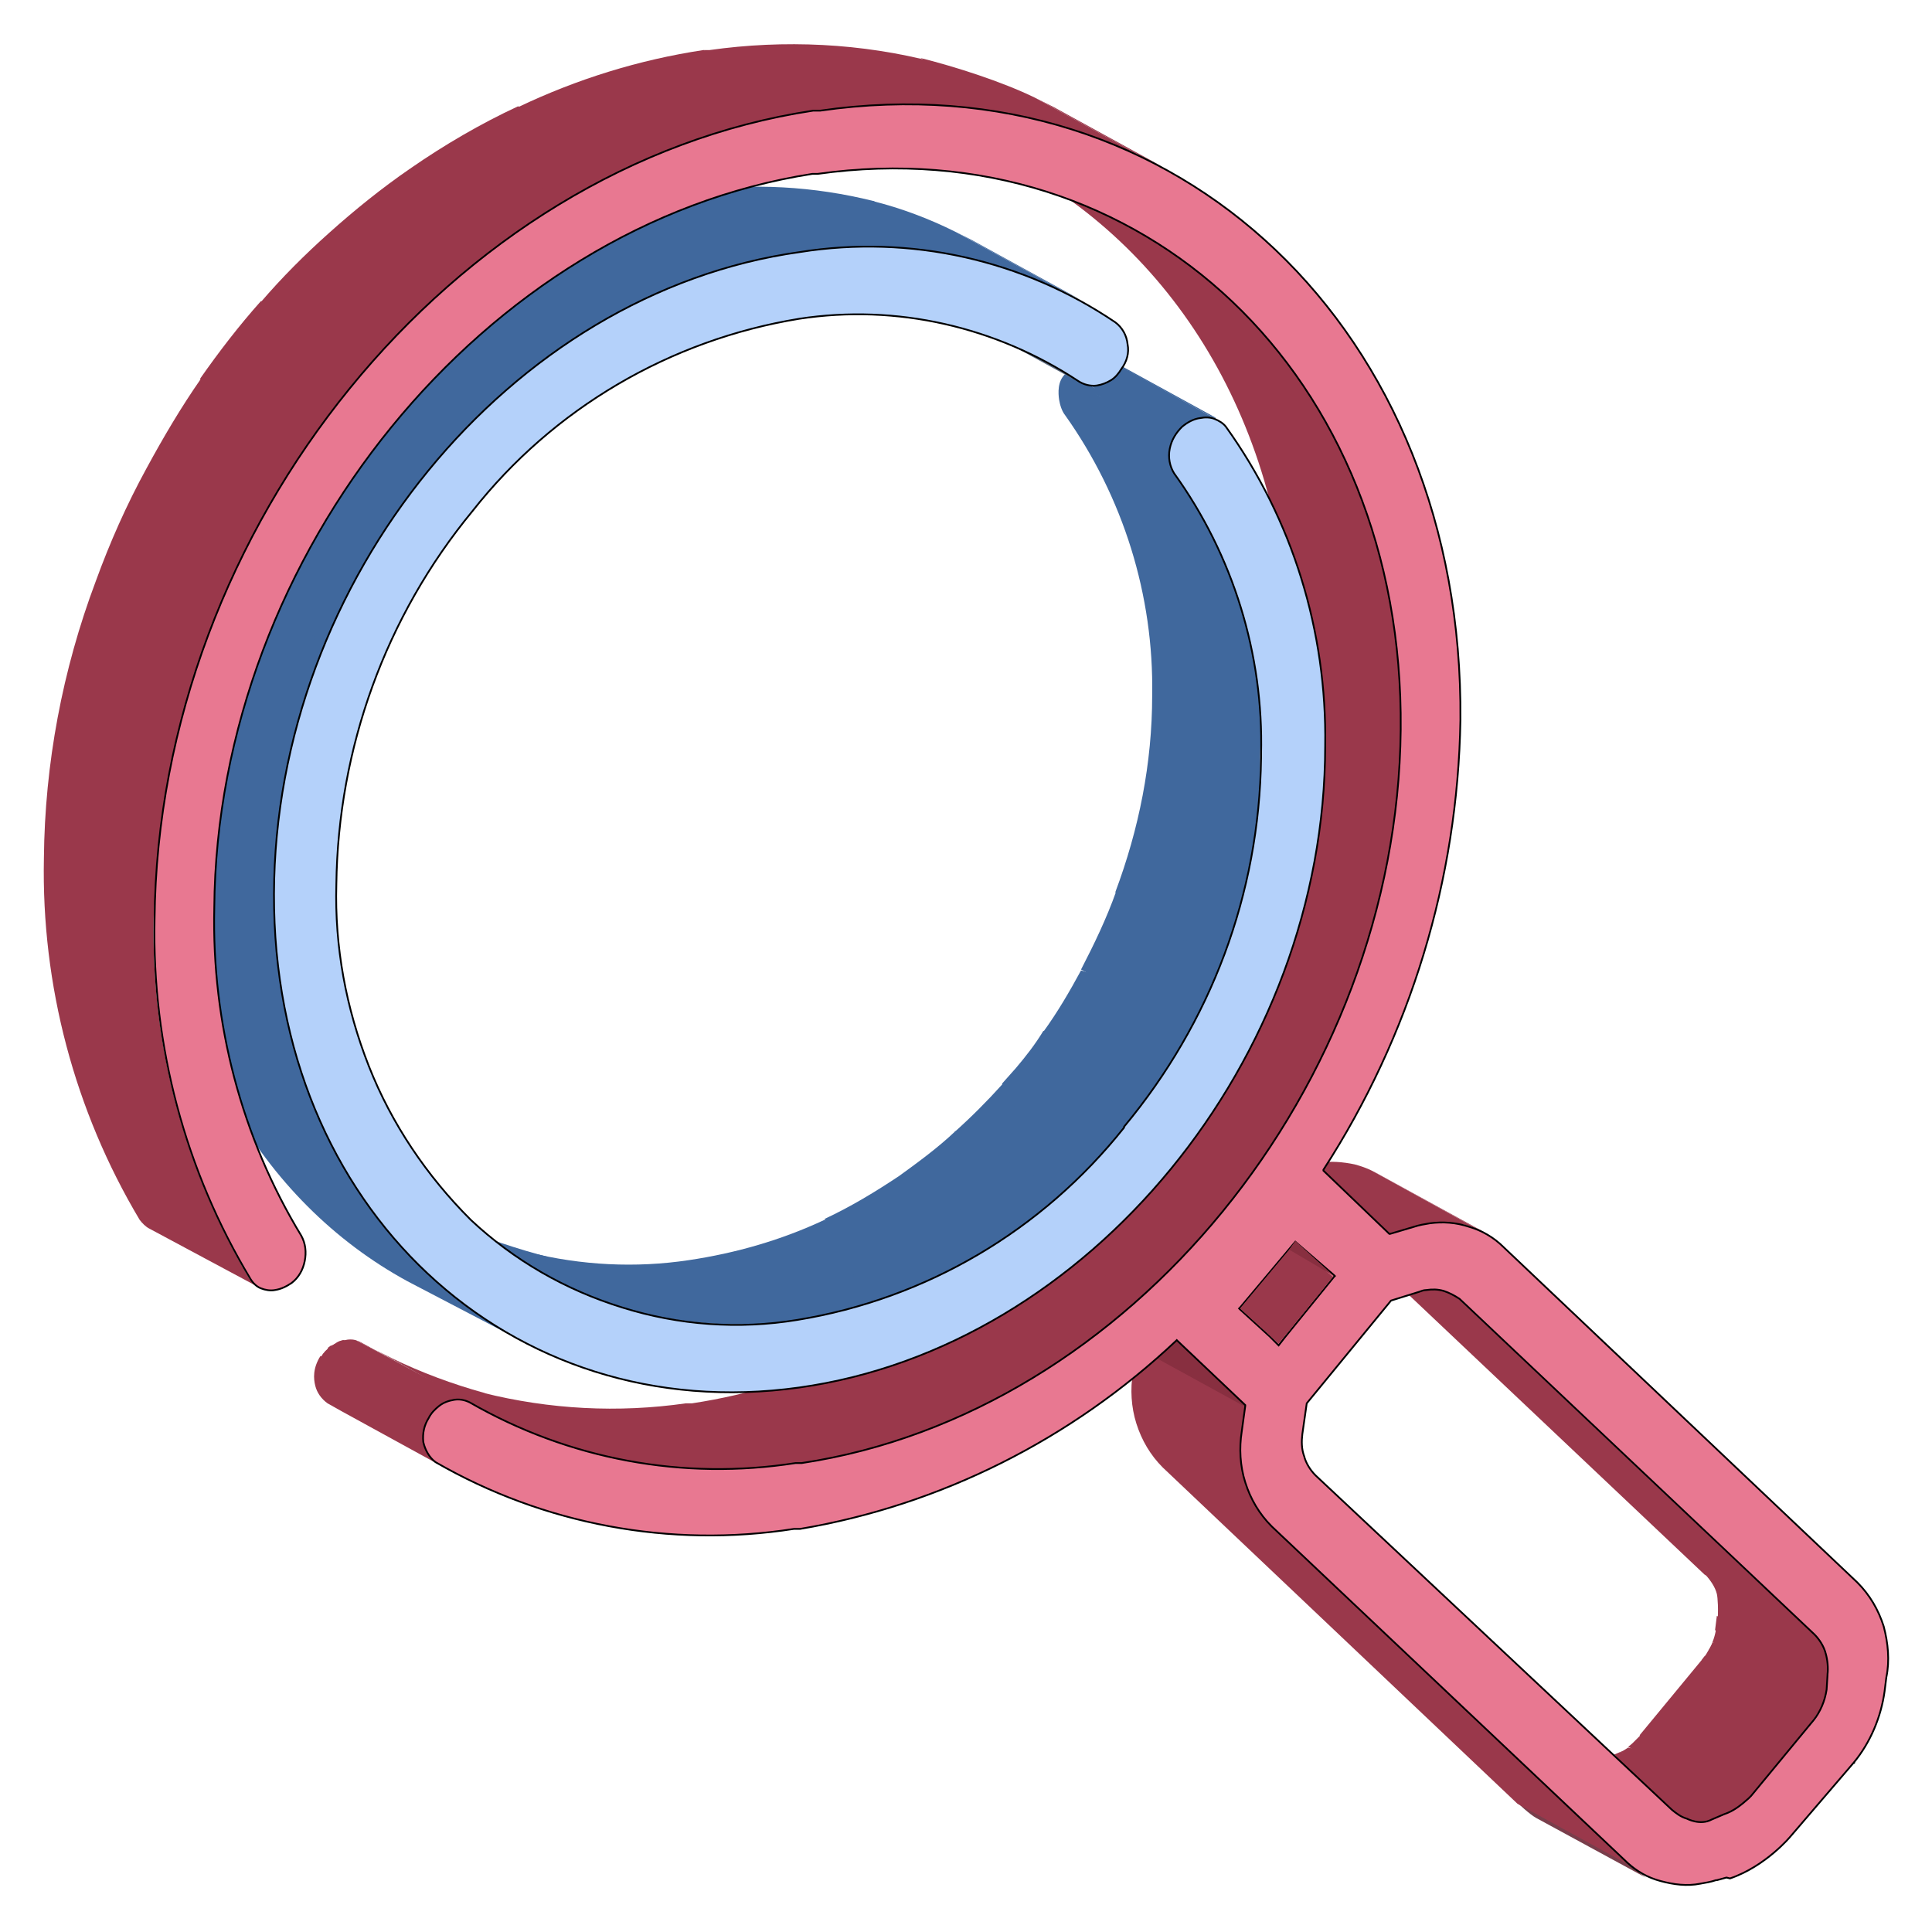
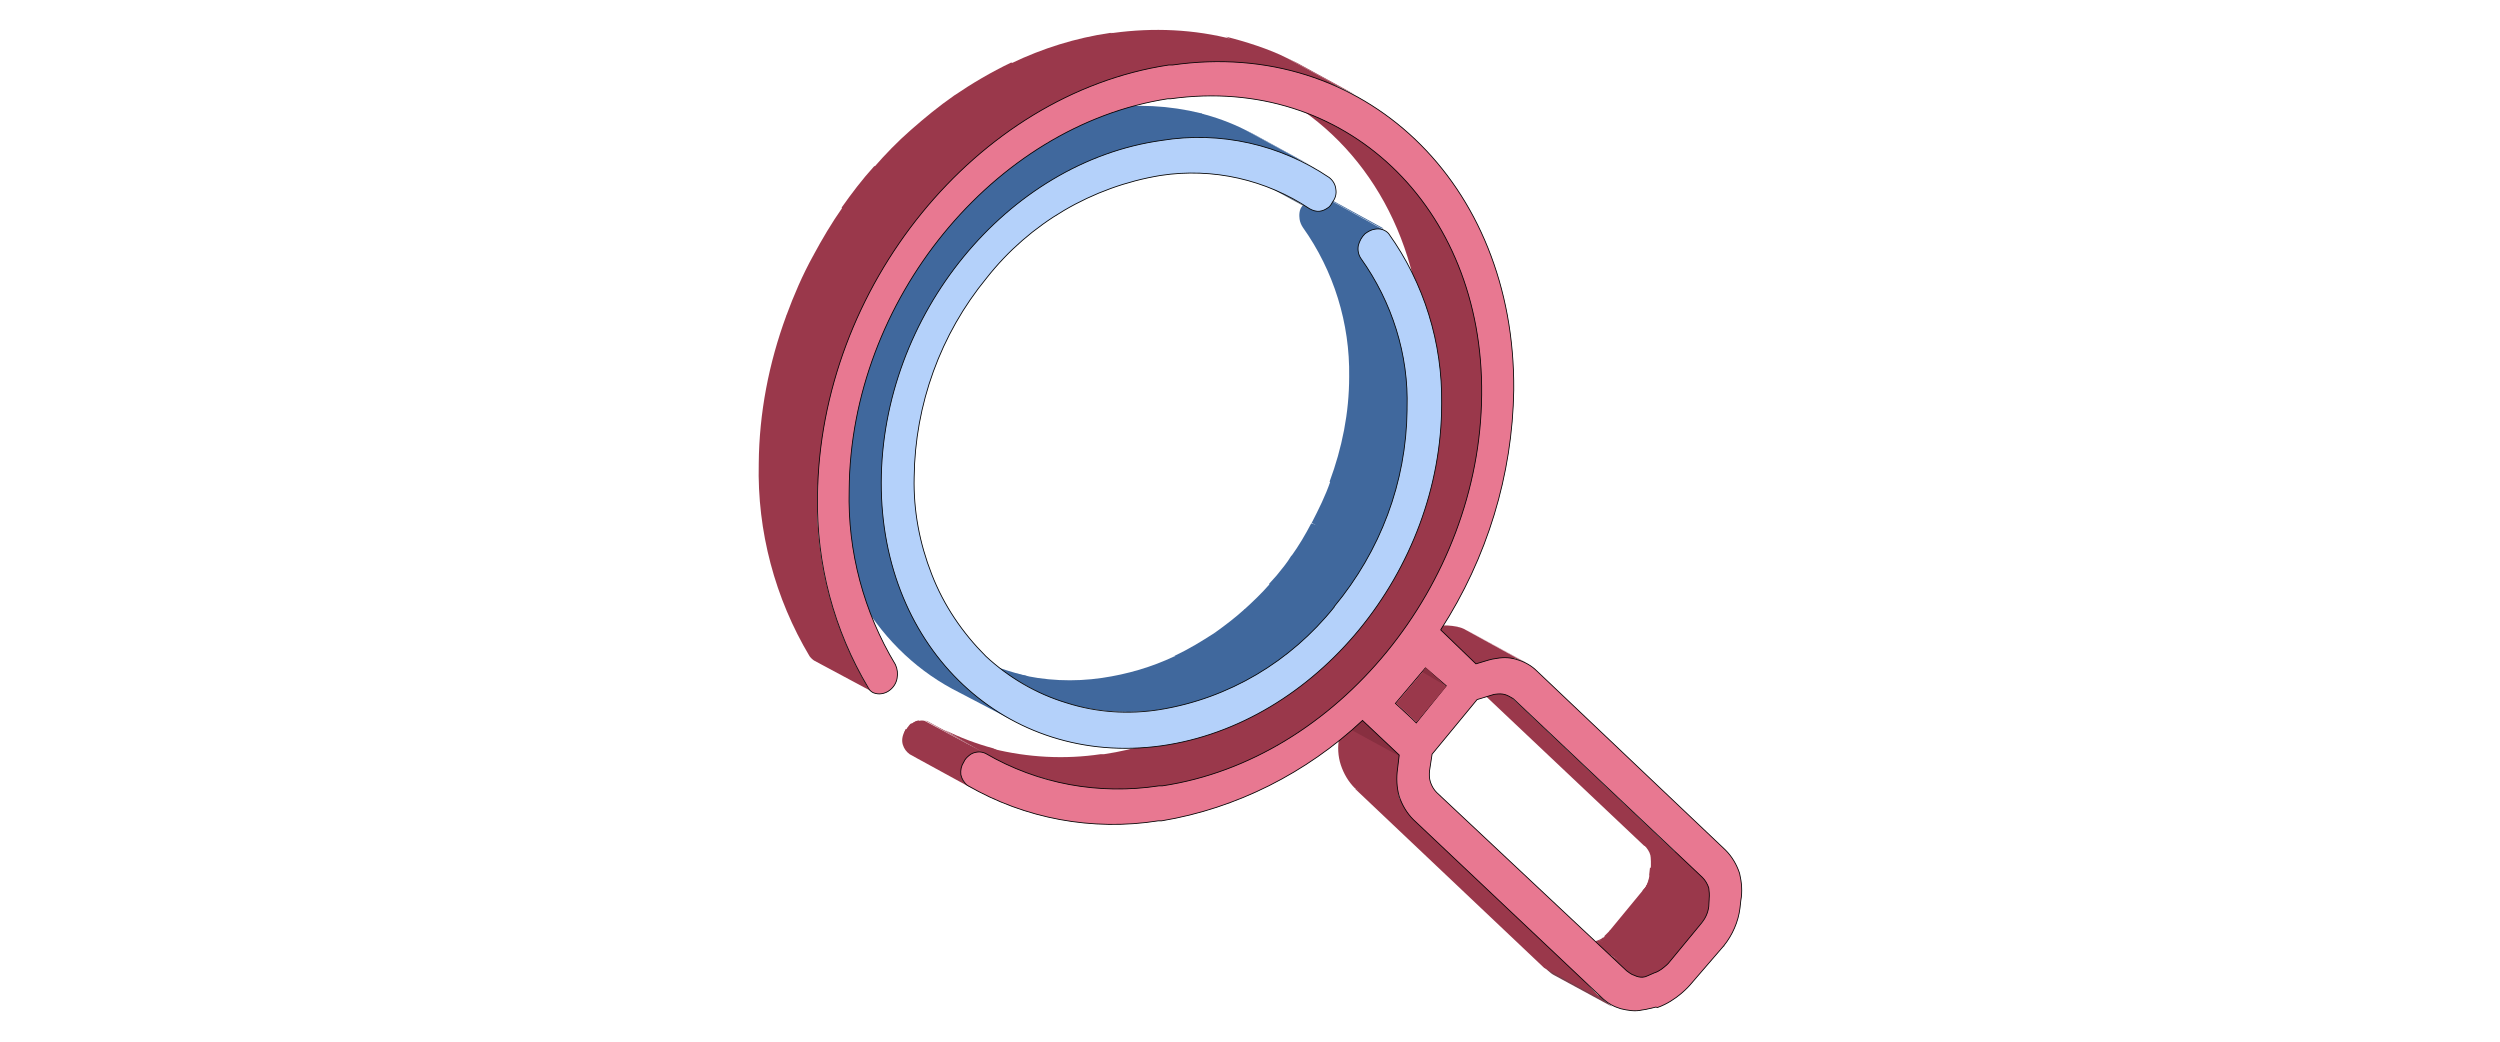
- <svg xmlns="http://www.w3.org/2000/svg" version="1.1" id="Слой_1" x="0px" y="0px" viewBox="0 0 220 220" style="enable-background:new 0 0 220 220;" xml:space="preserve">
+ <svg xmlns="http://www.w3.org/2000/svg" version="1.1" id="Слой_1" x="0px" y="0px" viewBox="0 0 600 250" style="enable-background:new 0 0 600 250;" xml:space="preserve">
  <style type="text/css">
	.st0{fill:#40689D;}
	.st1{fill:#9A384B;}
	.st2{fill:#793E4B;}
	.st3{fill:#882F40;}
	.st4{fill:#E87891;stroke:#000000;stroke-width:0.2;}
	.st5{fill:#5E6D82;}
	.st6{fill:#B4D1FA;stroke:#000000;stroke-width:0.2;}
</style>
-   <path class="st0" d="M91.1,28.6l-12.4-6.8c6.9-1,14-0.6,20.8,1.1l12.4,6.8C105.1,27.9,98,27.6,91.1,28.6z" />
-   <path class="st0" d="M59.8,152.9l-13.4-7c-16.7-9.1-27.8-27.8-27.8-50.9c0-8.7,1.6-17.4,4.6-25.5l14,6.6c-3,8.2-3.8,16.9-3.9,25.6  C33.4,124.6,43.1,143.8,59.8,152.9" />
-   <path class="st0" d="M35.7,76.3l-12.4-6.8c1.3-3.5,2.9-6.8,4.7-10.1l12.4,6.8c-1.7,3.3-3.2,6.6-4.5,10.1" />
-   <path class="st0" d="M38,76.3L27.9,59.4c1.5-2.7,3.1-5.4,4.9-7.9L57,48.9c-1.8,2.5-13.9,19.7-15.4,22.4" />
-   <path class="st0" d="M45.1,58.3l-12.4-6.8c1.7-2.4,3.5-4.7,5.5-6.9l12.4,6.8C48.6,53.6,46.8,55.9,45.1,58.3" />
-   <path class="st0" d="M43.4,61L38,44.6c2-2.2,4-4.2,6.2-6.2h25.7c-2.1,2-21.3,17.1-23.2,19.2" />
-   <path class="st0" d="M56.6,45.2l-12.3-6.8c2.3-2,4.7-4,7.2-5.7l12.4,6.8c-2.5,1.8-4.9,3.7-7.2,5.7" />
-   <path class="st0" d="M52.4,53.9l-1-21.2c3.1-2.1,6.3-4,9.7-5.6l12.4,6.8C70.2,35.5,55.5,51.7,52.4,53.9z" />
-   <path class="st0" d="M67.1,38.4L61.2,27c5.5-2.6,11.4-4.4,17.5-5.3l24.1,6.4C96.6,29.1,72.6,35.8,67.1,38.4z" />
-   <path class="st0" d="M102.4,28.7l-3-5.8c3.2,0.8,6.4,2,9.4,3.5l12.4,6.8C118.2,31.7,105.6,29.5,102.4,28.7z" />
-   <path class="st0" d="M121.2,33.2l-12.4-6.8c0.6,0.3,1.2,0.6,1.8,0.9l12.4,6.8C122.4,33.8,121.8,33.5,121.2,33.2z" />
-   <path class="st1" d="M206.2,195.8l-12.4-6.8c0.1-0.1,0.2-0.3,0.3-0.4l12.6,6.8l-0.3,0.4" />
-   <path class="st1" d="M206.7,195.4l-13.1-5.9c0.5-0.8,0.8-1.3,1.3-2.2l12.2,7.4L206.7,195.4z" />
-   <path class="st1" d="M207,194.7l-12.4-6.8c0.2-0.3,0.3-0.6,0.4-0.9l12.4,6.8C207.3,194,207.1,194.3,207,194.7" />
-   <path class="st1" d="M207.4,193.8L195,187c0.2-0.5,0.3-0.9,0.4-1.4l12.4,6.8C207.7,192.8,207.5,193.3,207.4,193.8z" />
-   <path class="st1" d="M204.1,197.7l-8.8-12.1l0.2-1.6l12.4,6.8L204.1,197.7z" />
-   <path class="st1" d="M199.7,205.2l-13-7.6l10.4-12.6l15.8,1.9L199.7,205.2z" />
-   <path class="st1" d="M193.6,207.9l-9.8-8.1l0.7-0.3l15.7,5.8L193.6,207.9z" />
-   <path class="st1" d="M196.9,206.3l-12.4-6.8c0.3-0.1,0.6-0.3,0.9-0.5l18.6,3.6C203.7,202.8,197.2,206.1,196.9,206.3z" />
-   <path class="st1" d="M197.8,205.7l-12.4-6.8l0.7-0.5l12.5,6.8L197.8,205.7" />
-   <path class="st1" d="M198.5,205.2l-12.8-6.5c0.2-0.2,1.1-1.1,1.3-1.3l12,7.3C198.9,204.9,198.7,205.1,198.5,205.2z" />
-   <path class="st1" d="M199,204.7l-12.4-6.8l0.2-0.2l12.4,6.8L199,204.7z" />
-   <path class="st1" d="M208,190.8l-13.8-2.2c1.7-1.3,1.5-6.3,1.3-7.1s-0.7-1.5-1.3-2.2l13.6,3c0.6,0.6-0.2,5.1,0.1,5.9  C208.1,189.1,208.1,189.9,208,190.8z" />
-   <path class="st1" d="M194.7,207l-12.4-6.8l1.4-0.4l12.4,6.8L194.7,207z" />
-   <path class="st1" d="M191.1,206.7l-12.4-6.8L191.1,206.7H191" />
-   <path class="st1" d="M191.3,206.8l-12.4-6.8l0.8,0.3l12.4,6.7l-0.8-0.3" />
-   <path class="st1" d="M191.4,207.4l-11.7-7.1c0.6,0.1,1.2,0.1,1.8,0c0.3,0,0.5-0.1,0.8-0.2l12.4,6.9c-0.3,0.1-0.5,0.2-0.8,0.2  c-0.6,0.1-0.8,0.8-1.4,0.7" />
-   <path class="st2" d="M174.9,207c-0.7-0.4-1.9-1.5-2.5-2.1l12.4,6.7c0.6,0.6,1.9,1.7,2.6,2.2" />
-   <path class="st2" d="M187.3,213.7" />
-   <path class="st1" d="M206.5,186.1l-12.4-6.8L153.6,141l12.4,6.8L206.5,186.1z" />
-   <path class="st2" d="M166.1,147.9l-12.4-6.8c-0.3-0.2-0.6-0.5-0.9-0.6l12.4,6.8C165.5,147.4,165.8,147.6,166.1,147.9z" />
-   <path class="st1" d="M185.2,212.2l-12.4-6.8l-40.4-38.3l13.4,3.3L185.2,212.2z" />
-   <path class="st1" d="M158.8,141.4l-10.5-8.6c0.6-0.2,1.2-0.4,1.8-0.4c1.4-0.2,2.8-0.1,4.2,0.2l12.4,6.8c-1.4-0.3-2.8-0.4-4.2-0.2  C161.9,139.2,159.4,141.2,158.8,141.4z" />
-   <path class="st1" d="M163.6,141.1l-9.3-8.5c0.7,0.2,1.3,0.4,1.9,0.7l12.3,6.8c-0.6-0.3-1.3-0.5-1.9-0.7" />
-   <path class="st1" d="M168.5,140.1l-12.3-6.8l0.4,0.2l12.4,6.8L168.5,140.1z" />
-   <path class="st1" d="M158.1,140.4l-12.4-6.8l2.6-0.8l12.4,6.8L158.1,140.4z" />
-   <path class="st3" d="M147.7,166.9l-19.4-11.5l-6.6-9.2l15.8,2.8L147.7,166.9z" />
-   <path class="st1" d="M55.1,160.5l-12.4-6.8l2,1l12.4,6.8L55.1,160.5z" />
-   <path class="st1" d="M57.1,161.9l-12.4-7.2c3.3,1.6,6.8,2.9,10.4,3.9l15.4,7.6C66.8,165.3,60.4,163.6,57.1,161.9z" />
-   <path class="st1" d="M67.5,165.4L55,158.6c7.6,1.9,15.4,2.3,23.1,1.2h0.7c6.6-1,13-3,19.1-5.9l13,6.7c-5.6,3.6-10.7,8.3-17.3,9.3  l-8.2,1.3c-7.7,1.1-10.2-3.5-17.8-5.4" />
-   <path class="st1" d="M95.6,168.4l2.2-14.2c3.9-1.8,7.8-4.3,11.3-6.8l20.7,3.2C129.7,156.5,103.5,170.6,95.6,168.4z" />
-   <path class="st1" d="M122.3,154.5l-13.2-7.1c2.9-2,5.7-4.2,8.3-6.6l28-2.3C142.8,140.9,125.2,152.5,122.3,154.5z" />
-   <path class="st1" d="M131,147.9l-13.6-7.1c2.5-2.2,4.9-4.6,7.1-7.1l13.6,7.1C135.8,143.3,133.5,145.7,131,147.9z" />
-   <path class="st1" d="M132.1,151.3l-7.7-17.6c2.2-2.5,4.3-5.2,6.2-7.9l17,4.5C145.8,133,134.4,148.8,132.1,151.3z" />
-   <path class="st1" d="M137.7,148.2l-7-22.4c2.1-2.9,3.9-6,5.6-9.2l26.4-14.1C161,105.6,139.7,145.2,137.7,148.2z" />
-   <path class="st1" d="M150.3,124.2l-13.9-7.6c2-3.8,3.8-7.7,5.2-11.7l13.9,7.6C154,116.5,152.3,120.4,150.3,124.2z" />
-   <path class="st1" d="M149.7,133.9l-8.1-29c3.4-9.2,5.2-18.8,5.3-28.6c0.2-25.9-12-46.8-30.7-57.1l13.1,5.8  c18.6,10.2,31.7,31.4,31.5,57.3C160.7,92.1,153.1,124.7,149.7,133.9z" />
-   <path class="st1" d="M51.3,167.5l-12.4-6.8l-1.6-0.9c-0.7-0.5-1.2-1.2-1.4-2s-0.3-2,0.6-3.4l12.1,7.7c-0.3,0.8-0.4,1.6-0.2,2.4  c0.2,0.8,0.7,1.5,1.4,2L51.3,167.5" />
-   <path class="st1" d="M48.6,162.2l-12.5-6.4c0-0.9,0.4-1.3,0.4-1.3l12.4,7.1C48.8,161.8,48.7,162,48.6,162.2z" />
-   <path class="st1" d="M48.8,161.6l-12.4-6.8c0.6-1.2,1-1.1,1.1-1.2l11.8,7L48.8,161.6v0.1V161.6z" />
-   <path class="st1" d="M49.1,161.1l-12.4-6.8c0.1-0.1,1.1-1.4,2.4-1.7l14.3,7C53.4,159.7,49.2,160.9,49.1,161.1z" />
-   <path class="st1" d="M50.1,165.3L37,153.9l0.4-0.4l16.3,7L50.1,165.3z" />
-   <path class="st1" d="M49.7,160.3l-12.4-6.8l0.4-0.3l12.4,6.8L49.7,160.3z" />
-   <path class="st1" d="M50.2,160l-12.4-6.8c0.2-0.1,0.4-0.2,0.6-0.3l12.4,6.8L50.2,160z" />
-   <path class="st1" d="M50.7,159.7l-12.4-6.8c0.3-0.2,0.7-0.3,1-0.3c0.4-0.1,0.8-0.1,1.2,0l13.3,7.1c-0.4-0.1-1.7-0.4-2.1-0.3  C51.4,159.4,51.1,159.5,50.7,159.7z" />
-   <path class="st1" d="M53,159.4l-12.5-6.8l0.5,0.2l12.4,6.8L53,159.4" />
-   <path class="st1" d="M53.5,159.6l-12.4-6.8L53.5,159.6z" />
-   <path class="st1" d="M92.5,12.5L80.1,5.7h0.7c8.5-1.2,17.3-0.8,25.7,1.4l13.1,7c-8.3-2.1-17.3-2.1-25.8-0.9H93" />
-   <path class="st1" d="M118.8,14.5l-14-7.9c4,1,9.3,2.7,13,4.5l12.4,6.8C126.5,16.1,122.7,15.5,118.8,14.5z" />
-   <path class="st1" d="M130.2,17.9l-12.4-6.8l2.2,1.1l12.4,6.8L130.2,17.9z" />
-   <path class="st1" d="M144.8,173.9l-12.4-6.8c-1.4-1.4-2.4-3.1-3-5s-0.7-3.9-0.4-5.8l13.8,5.2c-0.3,2-1.6,5.6-1,7.5  S143.4,172.6,144.8,173.9" />
-   <path class="st1" d="M141.4,163.1l-12.4-6.8l0.4-2.9l12.4,6.8L141.4,163.1z" />
-   <path class="st1" d="M23.3,73l-12.4-6.8c1.6-4.4,3.5-8.7,5.8-12.9L38,51.6C35.8,55.7,24.9,68.5,23.3,73z" />
-   <path class="st1" d="M29.1,60.1l-12.4-6.8c1.9-3.5,3.9-6.9,6.2-10.2l12.4,6.8C33,53.1,30.9,56.5,29.1,60.1" />
-   <path class="st1" d="M29.9,66.3l-7.1-23.2c2.1-3,4.4-6,6.9-8.8l21.7,1.1C48.9,38.3,32.6,62,30.5,65.1" />
-   <path class="st1" d="M39.2,50.3l-9.5-15.9c2.4-2.8,5-5.4,7.8-7.9L65,27C62.3,29.6,41.7,47.6,39.2,50.3z" />
-   <path class="st1" d="M43.4,43.6l-5.9-17.1c2.9-2.6,6-5.1,9.2-7.3l27.7,0.6C71.2,22.1,46.3,41,43.4,43.6z" />
-   <path class="st1" d="M59.1,26l-12.4-6.8c3.9-2.7,8-5.1,12.3-7.1l12.4,6.8C67.1,21,63,23.3,59.1,26z" />
-   <path class="st1" d="M63.4,27.1L59,12.2C65.7,9,72.8,6.8,80.1,5.7l30.2,8.4C103,15.2,70.1,23.9,63.4,27.1z" />
-   <path class="st1" d="M29.5,146.6L17,139.9c-0.4-0.2-0.8-0.6-1.1-1C8.5,126.5,4.7,112.2,5,97.7C5.1,87,7.1,76.3,10.9,66.2l23-9.5  c-3.7,10.1-16.3,37.1-16.4,47.9c-0.3,14.4,3.5,28.6,10.9,41C28.7,146,29,146.4,29.5,146.6" />
-   <path class="st4" d="M195.5,214.3L195.5,214.3 M197,213.9c4.1-1.4,6.9-4.8,6.9-4.8l0,0l7.2-8.4l0.1,0.1l-0.1-0.1l0,0  c1.9-2.3,3.1-5.2,3.5-8.1l0,0l0.2-1.6l0,0l0,0c0.4-1.9,0.2-3.9-0.3-5.8c-0.6-1.9-1.6-3.6-3-5l0,0L171.2,142l0,0  c-1.1-1.1-2.5-1.9-3.9-2.3c-1.5-0.5-3-0.6-4.5-0.4l0,0c-0.6,0.1-1.2,0.2-1.8,0.4l0,0l0,0l-2.7,0.8h-0.1l0,0l-7.4-7.1l-0.1-0.1v-0.1  c9.9-15.3,15.3-33,15.6-51.2c0.4-44.3-32.2-75.3-72.9-69.4l0,0l0,0h-0.8C51.5,18.8,18,60,17.6,104.7l0,0  c-0.3,14.4,3.5,28.6,10.9,40.9l0,0c0.3,0.5,0.7,0.9,1.2,1.1c0.5,0.2,1.1,0.3,1.6,0.2l0,0l0,0c0.7-0.1,1.3-0.4,1.9-0.8l0,0  c0.8-0.6,1.3-1.5,1.5-2.5s0.1-2-0.4-2.9c-6.8-11.2-10.2-24.2-9.9-37.3C24.7,63,55.2,25.6,92.5,19.8l0,0l0,0h0.6  c37-5.2,66.8,22.9,66.4,63.3c-0.4,40.5-30.9,77.9-68.2,83.5l0,0l0,0h-0.7c-12.8,2-25.8-0.4-37.1-6.9l0,0c-0.6-0.3-1.2-0.4-1.8-0.3  c-0.6,0.1-1.2,0.3-1.7,0.7s-0.9,0.8-1.2,1.4l0,0l0,0c-0.5,0.8-0.7,1.7-0.6,2.7c0.2,0.9,0.7,1.8,1.4,2.3c12.3,7.1,26.7,9.8,40.8,7.6  l0,0l0,0h0.7c16-2.7,30.9-10.2,42.8-21.4l0.1-0.1l0.1,0.1l7.7,7.3l0,0v0.1l-0.4,2.9l0,0c-0.3,1.9-0.2,3.9,0.4,5.8  c0.6,1.9,1.6,3.6,3,5l0,0l40.4,38.2l0.1,0.1c1.1,1,2.3,1.7,3.8,2.1c1.5,0.4,3,0.6,4.5,0.3l0,0c0.6-0.1,1.2-0.2,1.8-0.4h0.1l1.1-0.3  L197,213.9z M208.1,190.7L208.1,190.7v0.1l-0.1,1.6l0,0c-0.2,1.3-0.7,2.5-1.5,3.5l0,0l-7.1,8.6l-0.1,0.1l-0.2,0.2  c-0.8,0.7-1.6,1.4-2.8,1.8l-1.4,0.6c-1.3,0.7-2.8-0.1-2.8-0.1c-0.7-0.2-1.2-0.6-1.7-1l0,0L149.8,168l0,0c-0.6-0.6-1.1-1.4-1.3-2.2  c-0.3-0.8-0.3-1.7-0.2-2.5l0,0l0.5-3.5l0,0l0,0l9.6-11.7l0,0l0,0l3.2-1l0,0c0.3-0.1,0.5-0.2,0.8-0.2c0.7-0.1,1.3-0.1,2,0.1  c0.6,0.2,1.2,0.5,1.8,0.9l0,0l40.4,38.2l0,0c0.6,0.6,1.1,1.4,1.3,2.2C208.1,189,208.2,189.9,208.1,190.7 M147.5,141.4l-6.3,7.5  l-0.1,0.1l0.1,0.1l3.4,3.1l1,1l0.7-0.9l5.6-6.9l0.1-0.1l-0.1-0.1L147.5,141.4L147.5,141.4z" />
-   <path class="st1" d="M145.6,153l-4.4-4l6.1-7.3l4.5,3.7L145.6,153z" />
-   <path class="st3" d="M151.9,145.3l-5.1-3l0.7-1l0,0L151.9,145.3z" />
-   <path class="st0" d="M62.7,145.4l-12.4-6.8l1.6,0.8l12.4,6.8C63.8,146,63.3,145.7,62.7,145.4" />
-   <path class="st0" d="M64.3,146.3l-12.4-6.8c2.6,1.3,7.6,2.9,10.4,3.6l12.4,6.8C71.9,149.1,66.7,148.4,64.3,146.3z" />
-   <path class="st0" d="M72.6,149.4l-12.4-6.8c6,1.5,12.2,1.8,18.2,0.9c5.4-0.8,10.6-2.3,15.5-4.6l12.4,6.8c-4.9,2.3-10.1,3.9-15.5,4.6  C84.8,151.2,78.6,150.9,72.6,149.4z" />
-   <path class="st0" d="M99.4,149.6l-5.5-10.8c3-1.4,5.8-3.1,8.5-4.9l19.3,3.7C119,139.5,102.4,148.2,99.4,149.6z" />
-   <path class="st0" d="M114.8,140.7l-12.4-6.8c2.2-1.6,4.4-3.2,6.4-5.1l20.3,4.8C127,135.5,117,139.2,114.8,140.7z" />
-   <path class="st0" d="M121.1,135.7l-12.4-6.8c1.9-1.7,3.7-3.5,5.5-5.5l12.4,6.8C124.9,132.1,123.1,134,121.1,135.7z" />
-   <path class="st0" d="M122.5,139.5l-8.4-16.1l1.6-1.8c1.1-1.3,2.2-2.7,3.1-4.2l20.8-0.2c-1,1.4-10.5,9.7-11.6,11.1L122.5,139.5z" />
-   <path class="st0" d="M129.5,128.4l-10.7-10.9c1.6-2.2,3-4.6,4.3-7l15.1,4.9C136.9,117.8,131.1,126.1,129.5,128.4z" />
-   <path class="st0" d="M135.5,117.2l-12.4-6.8c1.5-2.9,2.9-5.8,4-8.9l12.6,6.8c-1.1,3.1-2.4,6-4,8.9" />
-   <path class="st0" d="M139.6,108.4l-6.9-2l-5.7-4.8c2.7-7.2,4.2-14.7,4.2-22.4c0.2-11.4-3.3-22.6-9.9-31.9c-0.4-0.5-0.6-1.2-0.7-1.8  c-0.1-0.7-0.2-2.1,0.7-2.9l12,7.8c-0.3,0.6-0.4,1.2-0.3,1.9c0,0.6,0.2,1.3,0.6,1.8c12.4,6.1,10.1,20.5,9.9,31.9  C143.6,93.6,142.3,101.2,139.6,108.4z" />
-   <path class="st0" d="M133.3,50.3l-12.4-6.8c0.1-0.2,0.2-0.4,0.3-0.6l12.4,6.8C133.4,49.9,133.3,50.1,133.3,50.3z" />
-   <path class="st0" d="M133.5,49.7l-12.4-6.8c0.1-0.2,0.2-0.3,0.3-0.5l12.4,6.8C133.7,49.3,133.6,49.5,133.5,49.7z" />
-   <path class="st0" d="M133.8,49.2l-12.4-6.8c0.1-0.1,0.2-0.3,0.3-0.4l12.5,6.8L133.8,49.2" />
-   <path class="st0" d="M134.2,48.8L121.8,42l0.3-0.4l12.4,6.9l-0.4,0.4" />
-   <path class="st0" d="M134.5,48.5l-12.4-6.8l0.4-0.4l12.4,6.8L134.5,48.5z" />
-   <path class="st0" d="M134.6,58.3l-12-17c0.2-0.1,0.4-0.2,0.6-0.3l14.9,7.7L134.6,58.3z" />
-   <path class="st0" d="M135,49.9l-11.8-9c0.3-0.2,0.7-0.3,1.1-0.3c0.4-0.1,0.8-0.1,1.3,0l13,7.2c-0.4-0.1-0.9,0.4-1.3,0.4  C136.8,48.2,135.3,49.8,135,49.9z" />
-   <path class="st0" d="M137.9,47.4l-12.4-6.8c0.2,0,0.4,0.1,0.6,0.2l12.4,6.8C138.3,47.6,138.1,47.5,137.9,47.4z" />
-   <path class="st0" d="M138.4,47.6L126,40.9l12.5,6.8" />
-   <path class="st5" d="M123,43.6l-12.4-6.8l-0.2-0.1c-1.1-0.8-2.3-1.5-3.6-2.2l12.4,6.8c1.2,0.7,2.4,1.4,3.6,2.2L123,43.6z" />
-   <path class="st6" d="M91.1,28.7L91.1,28.7C58,33.3,31.3,66.1,31.2,101.8C31.1,137.5,58,162.6,91,158s59.9-37.4,59.9-73.1l0,0  c0.2-13-3.7-25.7-11.3-36.3c-0.3-0.4-0.8-0.7-1.3-0.9s-1.1-0.2-1.6-0.1l0,0l0,0c-0.8,0.1-1.5,0.5-2.1,1l0,0  c-0.7,0.7-1.2,1.5-1.4,2.5s0,2,0.5,2.8c6.7,9.3,10.2,20.6,9.9,32l0,0v0.4c-0.2,15.5-5.7,30.1-15.6,42v0.1  c-9.3,11.7-22.5,19.5-37.2,21.9l0,0c-6.7,1.1-13.5,0.6-19.9-1.4c-6.5-2-12.4-5.4-17.3-10l0,0c-5-5-9-10.9-11.6-17.5  c-2.6-6.6-3.9-13.6-3.7-20.7c0.2-15.5,5.6-30.5,15.5-42.5C63,46.5,76.3,38.7,91,36.3l0,0c11.1-1.7,22.4,0.9,31.8,7.1  c0.6,0.4,1.4,0.6,2.1,0.5c0.6-0.1,1.1-0.3,1.6-0.6s0.9-0.8,1.2-1.3l0,0l0,0c0.6-0.8,0.9-1.8,0.7-2.8c-0.1-1-0.6-1.9-1.4-2.5  C116.5,29.6,103.7,26.7,91.1,28.7" />
+   <path class="st0" d="M278.8,33.6L264.9,26c7.8-1.1,15.7-0.7,23.4,1.2l13.9,7.6C294.5,32.8,286.5,32.4,278.8,33.6z M243.6,173.2  l-15.1-7.9c-18.8-10.2-31.2-31.2-31.2-57.2c0-9.8,1.8-19.6,5.2-28.7l15.7,7.4c-3.4,9.2-4.3,19-4.4,28.8  C213.9,141.4,224.8,163,243.6,173.2" />
+   <path class="st0" d="M216.5,87.2l-13.9-7.6c1.5-3.9,3.3-7.6,5.3-11.3l13.9,7.6c-1.9,3.7-3.6,7.4-5.1,11.3" />
+   <path class="st0" d="M219.1,87.2l-11.3-19c1.7-3,3.5-6.1,5.5-8.9l27.2-2.9c-2,2.8-15.6,22.1-17.3,25.2" />
+   <path class="st0" d="M227.1,66.9l-13.9-7.6c1.9-2.7,3.9-5.3,6.2-7.8l13.9,7.6C231,61.6,229,64.2,227.1,66.9" />
+   <path class="st0" d="M225.2,70l-6.1-18.4c2.2-2.5,4.5-4.7,7-7H255c-2.4,2.2-24,19.2-26.1,21.5" />
+   <path class="st0" d="M240,52.2l-13.8-7.6c2.6-2.2,5.3-4.5,8.1-6.4l13.9,7.6c-2.8,2-5.5,4.2-8.1,6.4" />
+   <path class="st0" d="M235.3,62l-1.1-23.8c3.5-2.4,7.1-4.5,10.9-6.3l13.9,7.6C255.3,41.3,238.8,59.5,235.3,62z" />
+   <path class="st0" d="M251.8,44.6l-6.6-12.8c6.2-2.9,12.8-4.9,19.7-6L292,33C284.9,34.1,258,41.6,251.8,44.6z" />
+   <path class="st0" d="M291.5,33.7l-3.4-6.5c3.6,0.9,7.2,2.2,10.6,3.9l13.9,7.6C309.2,37,295.1,34.6,291.5,33.7z" />
+   <path class="st0" d="M312.6,38.7l-13.9-7.6l2,1l13.9,7.6L312.6,38.7z" />
+   <path class="st1" d="M408.1,221.4l-13.9-7.6c0.1-0.1,0.2-0.3,0.3-0.4l14.2,7.6l-0.3,0.4" />
+   <path class="st1" d="M408.7,221l-14.7-6.6c0.6-0.9,0.9-1.5,1.5-2.5l13.7,8.3L408.7,221z" />
+   <path class="st1" d="M409,220.2l-13.9-7.6c0.2-0.3,0.3-0.7,0.4-1l13.9,7.6C409.3,219.4,409.1,219.7,409,220.2" />
+   <path class="st1" d="M409.4,219.2l-13.9-7.6c0.2-0.6,0.3-1,0.4-1.6l13.9,7.6C409.8,218.1,409.6,218.6,409.4,219.2z" />
+   <path class="st1" d="M405.7,223.6l-9.9-13.6l0.2-1.8l13.9,7.6L405.7,223.6L405.7,223.6z" />
+   <path class="st1" d="M400.8,232l-14.6-8.5l11.7-14.2l17.8,2.1L400.8,232L400.8,232z" />
+   <path class="st1" d="M393.9,235l-11-9.1l0.8-0.3l17.6,6.5L393.9,235L393.9,235z" />
+   <path class="st1" d="M397.6,233.2l-13.9-7.6c0.3-0.1,0.7-0.3,1-0.6l20.9,4C405.3,229.3,398,233,397.6,233.2z" />
+   <path class="st1" d="M398.7,232.6l-13.9-7.6l0.8-0.6l14,7.6L398.7,232.6" />
+   <path class="st1" d="M399.4,232l-14.4-7.3l1.5-1.5l13.5,8.2C399.9,231.7,399.7,231.9,399.4,232z" />
+   <path class="st1" d="M400,231.4l-13.9-7.6l0.2-0.2l13.9,7.6L400,231.4z M410.1,215.8l-15.5-2.5c1.9-1.5,1.7-7.1,1.5-8  s-0.8-1.7-1.5-2.5l15.3,3.4c0.7,0.7-0.2,5.7,0.1,6.6C410.2,213.9,410.2,214.8,410.1,215.8L410.1,215.8z M395.2,234l-13.9-7.6  l1.6-0.4l13.9,7.6L395.2,234z M391.1,233.7l-13.9-7.6L391.1,233.7H391 M391.4,233.8l-13.9-7.6l0.9,0.3l13.9,7.5l-0.9-0.3" />
+   <path class="st1" d="M391.5,234.5l-13.1-8c0.7,0.1,1.3,0.1,2,0c0.3,0,0.6-0.1,0.9-0.2l13.9,7.8c-0.3,0.1-0.6,0.2-0.9,0.2  c-0.7,0.1-0.9,0.9-1.6,0.8" />
+   <path class="st2" d="M372.9,234c-0.8-0.4-2.1-1.7-2.8-2.4l13.9,7.5c0.7,0.7,2.1,1.9,2.9,2.5" />
+   <path class="st1" d="M408.4,210.5l-13.9-7.6l-45.5-43l13.9,7.6L408.4,210.5z" />
+   <path class="st2" d="M363,167.6l-13.9-7.6c-0.3-0.2-0.7-0.6-1-0.7l13.9,7.6C362.4,167,362.7,167.3,363,167.6z" />
+   <path class="st1" d="M384.5,239.9l-13.9-7.6l-45.4-43l15.1,3.7L384.5,239.9L384.5,239.9z M354.8,160.3l-11.8-9.7  c0.7-0.2,1.3-0.4,2-0.4c1.6-0.2,3.1-0.1,4.7,0.2l13.9,7.6c-1.6-0.3-3.1-0.4-4.7-0.2C358.3,157.8,355.5,160.1,354.8,160.3z" />
+   <path class="st1" d="M360.2,160l-10.5-9.6c0.8,0.2,1.5,0.4,2.1,0.8l13.8,7.6c-0.7-0.3-1.5-0.6-2.1-0.8" />
+   <path class="st1" d="M365.7,158.8l-13.8-7.6l0.4,0.2l13.9,7.6L365.7,158.8L365.7,158.8z M354,159.2l-13.9-7.6l2.9-0.9l13.9,7.6  L354,159.2z" />
+   <path class="st3" d="M342.4,189l-21.8-13l-7.4-10.3l17.8,3.1L342.4,189z" />
+   <path class="st1" d="M238.3,181.8l-13.9-7.6l2.2,1.1l13.9,7.6L238.3,181.8z" />
+   <path class="st1" d="M240.6,183.3l-13.9-8.1c3.7,1.8,7.6,3.3,11.7,4.4l17.3,8.5C251.5,187.2,244.3,185.2,240.6,183.3z" />
+   <path class="st1" d="M252.2,187.3l-14-7.6c8.5,2.1,17.3,2.6,26,1.3h0.8c7.4-1.1,14.6-3.4,21.5-6.6l14.6,7.5c-6.3,4-12,9.3-19.4,10.5  l-9.2,1.5c-8.7,1.2-11.5-3.9-20-6.1" />
+   <path class="st1" d="M283.8,190.6l2.5-16c4.4-2,8.8-4.8,12.7-7.6l23.3,3.6C322.1,177.3,292.7,193.1,283.8,190.6z" />
+   <path class="st1" d="M313.8,175l-14.8-8c3.3-2.2,6.4-4.7,9.3-7.4l31.5-2.6C336.9,159.7,317.1,172.8,313.8,175L313.8,175z" />
+   <path class="st1" d="M323.6,167.6l-15.3-8c2.8-2.5,5.5-5.2,8-8l15.3,8C329,162.4,326.4,165.1,323.6,167.6z" />
+   <path class="st1" d="M324.8,171.4l-8.7-19.8c2.5-2.8,4.8-5.8,7-8.9l19.1,5.1C340.2,150.9,327.4,168.6,324.8,171.4L324.8,171.4z" />
+   <path class="st1" d="M331.1,167.9l-7.9-25.2c2.4-3.3,4.4-6.7,6.3-10.3l29.7-15.8C357.3,120.1,333.4,164.6,331.1,167.9z" />
+   <path class="st1" d="M345.3,141l-15.6-8.5c2.2-4.3,4.3-8.7,5.8-13.1l15.6,8.5C349.4,132.3,347.5,136.7,345.3,141z" />
+   <path class="st1" d="M344.6,151.9l-9.1-32.6c3.8-10.3,5.8-21.1,6-32.1C341.7,58,328,34.6,307,23l14.7,6.5  c20.9,11.5,35.6,35.3,35.4,64.4C357,104.9,348.4,141.5,344.6,151.9z M234,189.6l-13.9-7.6l-1.8-1c-0.8-0.6-1.3-1.3-1.6-2.2  s-0.3-2.2,0.7-3.8l13.6,8.7c-0.3,0.9-0.4,1.8-0.2,2.7s0.8,1.7,1.6,2.2L234,189.6" />
+   <path class="st1" d="M231,183.7l-14-7.2c0-1,0.4-1.5,0.4-1.5l13.9,8L231,183.7L231,183.7z" />
+   <path class="st1" d="M231.2,183l-13.9-7.6c0.7-1.3,1.1-1.2,1.2-1.3l13.3,7.9L231.2,183v0.1V183z" />
+   <path class="st1" d="M231.6,182.4l-13.9-7.6c0.1-0.1,1.2-1.6,2.7-1.9l16.1,7.9C236.4,180.9,231.7,182.2,231.6,182.4z" />
+   <path class="st1" d="M232.7,187.2L218,174.3l0.4-0.4l18.3,7.9L232.7,187.2z" />
+   <path class="st1" d="M232.2,181.5l-13.9-7.6l0.4-0.3l13.9,7.6C232.7,181.2,232.2,181.5,232.2,181.5z M232.8,181.2l-13.9-7.6l0.7-0.3  l13.9,7.6L232.8,181.2z" />
+   <path class="st1" d="M233.4,180.9l-13.9-7.6c0.3-0.2,0.8-0.3,1.1-0.3c0.4-0.1,0.9-0.1,1.3,0l14.9,8c-0.4-0.1-1.9-0.4-2.4-0.3  C234.2,180.5,233.8,180.6,233.4,180.9z" />
+   <path class="st1" d="M236,180.5l-14-7.6l0.6,0.2l13.9,7.6L236,180.5 M236.5,180.8l-13.9-7.6L236.5,180.8z M280.3,15.5l-13.9-7.6h0.8  c9.6-1.3,19.4-0.9,28.9,1.6l14.7,7.9c-9.3-2.4-19.4-2.4-29-1h-0.9" />
+   <path class="st1" d="M309.9,17.7l-15.7-8.9c4.5,1.1,10.5,3,14.6,5.1l13.9,7.6C318.5,19.5,314.3,18.8,309.9,17.7z" />
+   <path class="st1" d="M322.7,21.5l-13.9-7.6l2.5,1.2l13.9,7.6L322.7,21.5z M339.1,196.8l-13.9-7.6c-1.6-1.6-2.7-3.5-3.4-5.6  s-0.8-4.4-0.4-6.5l15.5,5.8c-0.3,2.2-1.8,6.3-1.1,8.4S337.5,195.4,339.1,196.8" />
+   <path class="st1" d="M335.3,184.7l-13.9-7.6l0.4-3.3l13.9,7.6L335.3,184.7z M202.6,83.4l-13.9-7.6c1.8-4.9,3.9-9.8,6.5-14.5  l23.9-1.9C216.6,64,204.4,78.4,202.6,83.4z" />
+   <path class="st1" d="M209.1,68.9l-13.9-7.6c2.1-3.9,4.4-7.8,7-11.5l13.9,7.6C213.5,61.1,211.1,64.9,209.1,68.9" />
+   <path class="st1" d="M210,75.9l-8-26.1c2.4-3.4,4.9-6.7,7.8-9.9l24.4,1.2c-2.9,3.4-21.2,30-23.5,33.5" />
+   <path class="st1" d="M220.4,57.9l-10.6-17.8c2.7-3.1,5.6-6.1,8.8-8.9l30.9,0.6C246.4,34.7,223.3,54.9,220.4,57.9z" />
+   <path class="st1" d="M225.2,50.4l-6.6-19.2c3.3-2.9,6.7-5.7,10.3-8.2l31.1,0.7C256.4,26.2,228.4,47.5,225.2,50.4z" />
+   <path class="st1" d="M242.8,30.6L228.9,23c4.4-3,9-5.7,13.8-8l13.9,7.6C251.8,25,247.2,27.6,242.8,30.6z" />
+   <path class="st1" d="M247.6,31.9l-4.9-16.7c7.5-3.6,15.5-6.1,23.7-7.3l33.9,9.4C292.1,18.5,255.2,28.3,247.6,31.9z M209.5,166.1  l-14-7.5c-0.4-0.2-0.9-0.7-1.2-1.1c-8.3-13.9-12.6-30-12.2-46.3c0.1-12,2.4-24,6.6-35.4l25.8-10.7c-4.2,11.3-18.3,41.7-18.4,53.8  c-0.3,16.2,3.9,32.1,12.2,46.1C208.6,165.5,209,165.9,209.5,166.1" />
+   <path class="st4" d="M396.1,242.2L396.1,242.2 M397.8,241.8c4.6-1.6,7.8-5.4,7.8-5.4l0,0l8.1-9.4l0.1,0.1l-0.1-0.1l0,0  c2.1-2.6,3.5-5.8,3.9-9.1l0,0l0.2-1.8l0,0c0.4-2.1,0.2-4.4-0.3-6.5c-0.7-2.1-1.8-4-3.4-5.6l0,0l-45.3-43l0,0  c-1.2-1.2-2.8-2.1-4.4-2.6c-1.7-0.6-3.4-0.7-5.1-0.4l0,0c-0.7,0.1-1.3,0.2-2,0.4l0,0l-3,0.9h-0.1l0,0l-8.3-8l-0.1-0.1v-0.1  c11.1-17.2,17.2-37.1,17.5-57.5c0.4-49.8-36.2-84.6-81.9-78l0,0h-0.9c-46.2,7-83.8,53.3-84.3,103.5l0,0c-0.3,16.2,3.9,32.1,12.2,46  l0,0c0.3,0.6,0.8,1,1.3,1.2c0.6,0.2,1.2,0.3,1.8,0.2l0,0c0.8-0.1,1.5-0.4,2.1-0.9l0,0c0.9-0.7,1.5-1.7,1.7-2.8  c0.2-1.1,0.1-2.2-0.4-3.3c-7.6-12.6-11.5-27.2-11.1-41.9c0.3-45.4,34.6-87.4,76.5-93.9h0.7c41.6-5.8,75.1,25.7,74.6,71.1  c-0.4,45.5-34.7,87.5-76.6,93.8l0,0h-0.8c-14.4,2.2-29-0.4-41.7-7.8l0,0c-0.7-0.3-1.3-0.4-2-0.3c-0.7,0.1-1.3,0.3-1.9,0.8  c-0.6,0.5-1,0.9-1.3,1.6l0,0c-0.6,0.9-0.8,1.9-0.7,3c0.2,1,0.8,2,1.6,2.6c13.8,8,30,11,45.8,8.5h0.8c18-3,34.7-11.5,48.1-24l0.1-0.1  l0.1,0.1l8.7,8.2l0,0v0.1l-0.4,3.3l0,0c-0.3,2.1-0.2,4.4,0.4,6.5c0.7,2.1,1.8,4,3.4,5.6l0,0l45.4,42.9l0.1,0.1  c1.2,1.1,2.6,1.9,4.3,2.4c1.7,0.4,3.4,0.7,5.1,0.3l0,0c0.7-0.1,1.3-0.2,2-0.4h0.1l1.2-0.3L397.8,241.8L397.8,241.8z M410.2,215.7  L410.2,215.7v0.1l-0.1,1.8l0,0c-0.2,1.5-0.8,2.8-1.7,3.9l0,0l-8,9.7l-0.1,0.1l-0.2,0.2c-0.9,0.8-1.8,1.6-3.1,2l-1.6,0.7  c-1.5,0.8-3.1-0.1-3.1-0.1c-0.8-0.2-1.3-0.7-1.9-1.1l0,0l-45.6-42.8l0,0c-0.7-0.7-1.2-1.6-1.5-2.5s-0.3-1.9-0.2-2.8l0,0l0.6-3.9l0,0  l10.8-13.1l0,0l3.6-1.1l0,0c0.3-0.1,0.6-0.2,0.9-0.2c0.8-0.1,1.5-0.1,2.2,0.1c0.7,0.2,1.3,0.6,2,1l0,0l45.4,42.9l0,0  c0.7,0.7,1.2,1.6,1.5,2.5C410.2,213.8,410.3,214.8,410.2,215.7 M342.1,160.3l-7.1,8.4l-0.1,0.1l0.1,0.1l3.8,3.5l1.1,1.1l0.8-1  l6.3-7.8l0.1-0.1l-0.1-0.1L342.1,160.3L342.1,160.3L342.1,160.3z" />
+   <path class="st1" d="M340,173.3l-4.9-4.5l6.9-8.2l5.1,4.2L340,173.3L340,173.3z" />
+   <path class="st3" d="M347.1,164.7l-5.7-3.4l0.8-1.1L347.1,164.7L347.1,164.7z" />
+   <path class="st0" d="M246.9,164.8l-13.9-7.6l1.8,0.9l13.9,7.6C248.1,165.5,247.5,165.1,246.9,164.8" />
+   <path class="st0" d="M248.6,165.8l-13.9-7.6c2.9,1.5,8.5,3.3,11.7,4l13.9,7.6C257.2,169,251.3,168.2,248.6,165.8z" />
+   <path class="st0" d="M258,169.3l-14-7.6c6.7,1.7,13.7,2,20.5,1c6.1-0.9,11.9-2.6,17.4-5.2l13.9,7.6c-5.5,2.6-11.3,4.4-17.4,5.2  C271.7,171.3,264.7,171,258,169.3z" />
+   <path class="st0" d="M288.1,169.5l-6.2-12.1c3.4-1.6,6.5-3.5,9.6-5.5l21.7,4.2C310.1,158.2,291.5,167.9,288.1,169.5z" />
+   <path class="st0" d="M305.4,159.5l-13.9-7.6c2.5-1.8,4.9-3.6,7.2-5.7l22.8,5.4C319.1,153.7,307.9,157.8,305.4,159.5z" />
+   <path class="st0" d="M312.5,153.9l-13.9-7.6c2.1-1.9,4.2-3.9,6.2-6.2l13.9,7.6C316.7,149.9,314.7,152,312.5,153.9z" />
+   <path class="st0" d="M314,158.2l-9.4-18.1l1.8-2c1.2-1.5,2.5-3,3.5-4.7l23.4-0.2c-1.1,1.6-11.8,10.9-13,12.5  C320.2,145.6,314,158.2,314,158.2z" />
+   <path class="st0" d="M321.9,145.7l-12-12.2c1.8-2.5,3.4-5.2,4.8-7.9l17,5.5C330.2,133.8,323.7,143.1,321.9,145.7L321.9,145.7z" />
+   <path class="st0" d="M328.7,133.1l-13.9-7.6c1.7-3.3,3.3-6.5,4.5-10l14.2,7.6c-1.2,3.5-2.7,6.7-4.5,10" />
+   <path class="st0" d="M333.3,123.2l-7.8-2.2l-6.4-5.4c3-8.1,4.7-16.5,4.7-25.2c0.2-12.8-3.7-25.4-11.1-35.8c-0.4-0.6-0.7-1.3-0.8-2  c-0.1-0.8-0.2-2.4,0.8-3.3l13.5,8.8c-0.3,0.7-0.4,1.3-0.3,2.1c0,0.7,0.2,1.5,0.7,2c13.9,6.9,11.3,23,11.1,35.8  C337.8,106.6,336.3,115.1,333.3,123.2L333.3,123.2z" />
+   <path class="st0" d="M326.2,57.9l-13.9-7.6l0.3-0.7l13.9,7.6C326.3,57.5,326.2,57.7,326.2,57.9z" />
+   <path class="st0" d="M326.4,57.3l-13.9-7.6c0.1-0.2,0.2-0.3,0.3-0.6l13.9,7.6C326.6,56.8,326.5,57,326.4,57.3z M326.7,56.7  l-13.9-7.6c0.1-0.1,0.2-0.3,0.3-0.4l14,7.6L326.7,56.7" />
+   <path class="st0" d="M327.2,56.3l-13.9-7.6l0.3-0.4l13.9,7.8l-0.4,0.4" />
+   <path class="st0" d="M327.5,55.9l-13.9-7.6l0.4-0.4l13.9,7.6L327.5,55.9z" />
+   <path class="st0" d="M327.6,66.9l-13.5-19.1l0.7-0.3l16.7,8.7C331.6,56.1,327.6,66.9,327.6,66.9z" />
+   <path class="st0" d="M328.1,57.5l-13.3-10.1c0.3-0.2,0.8-0.3,1.2-0.3c0.4-0.1,0.9-0.1,1.5,0l14.6,8.1c-0.4-0.1-1,0.4-1.5,0.4  C330.1,55.6,328.4,57.4,328.1,57.5z" />
+   <path class="st0" d="M331.4,54.7l-14-7.7c0.2,0,0.4,0.1,0.7,0.2l13.9,7.6C331.8,54.9,331.6,54.8,331.4,54.7L331.4,54.7z" />
+   <path class="st0" d="M331.9,54.9L318,47.4l14,7.6" />
+   <path class="st5" d="M314.6,50.4l-13.9-7.6l-0.2-0.1c-1.2-0.9-2.6-1.7-4-2.5l13.9,7.6c1.3,0.8,2.7,1.6,4,2.5L314.6,50.4z" />
+   <path class="st6" d="M278.8,33.7L278.8,33.7c-37.2,5.2-67.2,42-67.3,82.1s30.1,68.3,67.2,63.2c37.1-5.2,67.3-42,67.3-82.1l0,0  c0.2-14.6-4.2-28.9-12.7-40.8c-0.3-0.4-0.9-0.8-1.5-1c-0.6-0.2-1.2-0.2-1.8-0.1l0,0c-0.9,0.1-1.7,0.6-2.4,1.1l0,0  c-0.8,0.8-1.3,1.7-1.6,2.8c-0.2,1.1,0,2.2,0.6,3.1c7.5,10.5,11.5,23.1,11.1,36l0,0v0.4c-0.2,17.4-6.4,33.8-17.5,47.2v0.1  c-10.5,13.1-25.3,21.9-41.8,24.6l0,0c-7.5,1.2-15.2,0.7-22.4-1.6c-7.3-2.2-13.9-6.1-19.4-11.2l0,0c-5.6-5.6-10.1-12.2-13-19.7  c-2.9-7.4-4.4-15.3-4.2-23.3c0.2-17.4,6.3-34.3,17.4-47.8c10.3-13.1,25.3-21.9,41.8-24.6l0,0c12.5-1.9,25.2,1,35.7,8  c0.7,0.4,1.6,0.7,2.4,0.6c0.7-0.1,1.2-0.3,1.8-0.7c0.6-0.3,1-0.9,1.3-1.5l0,0c0.7-0.9,1-2,0.8-3.1c-0.1-1.1-0.7-2.1-1.6-2.8  C307.3,34.7,292.9,31.4,278.8,33.7" />
</svg>
